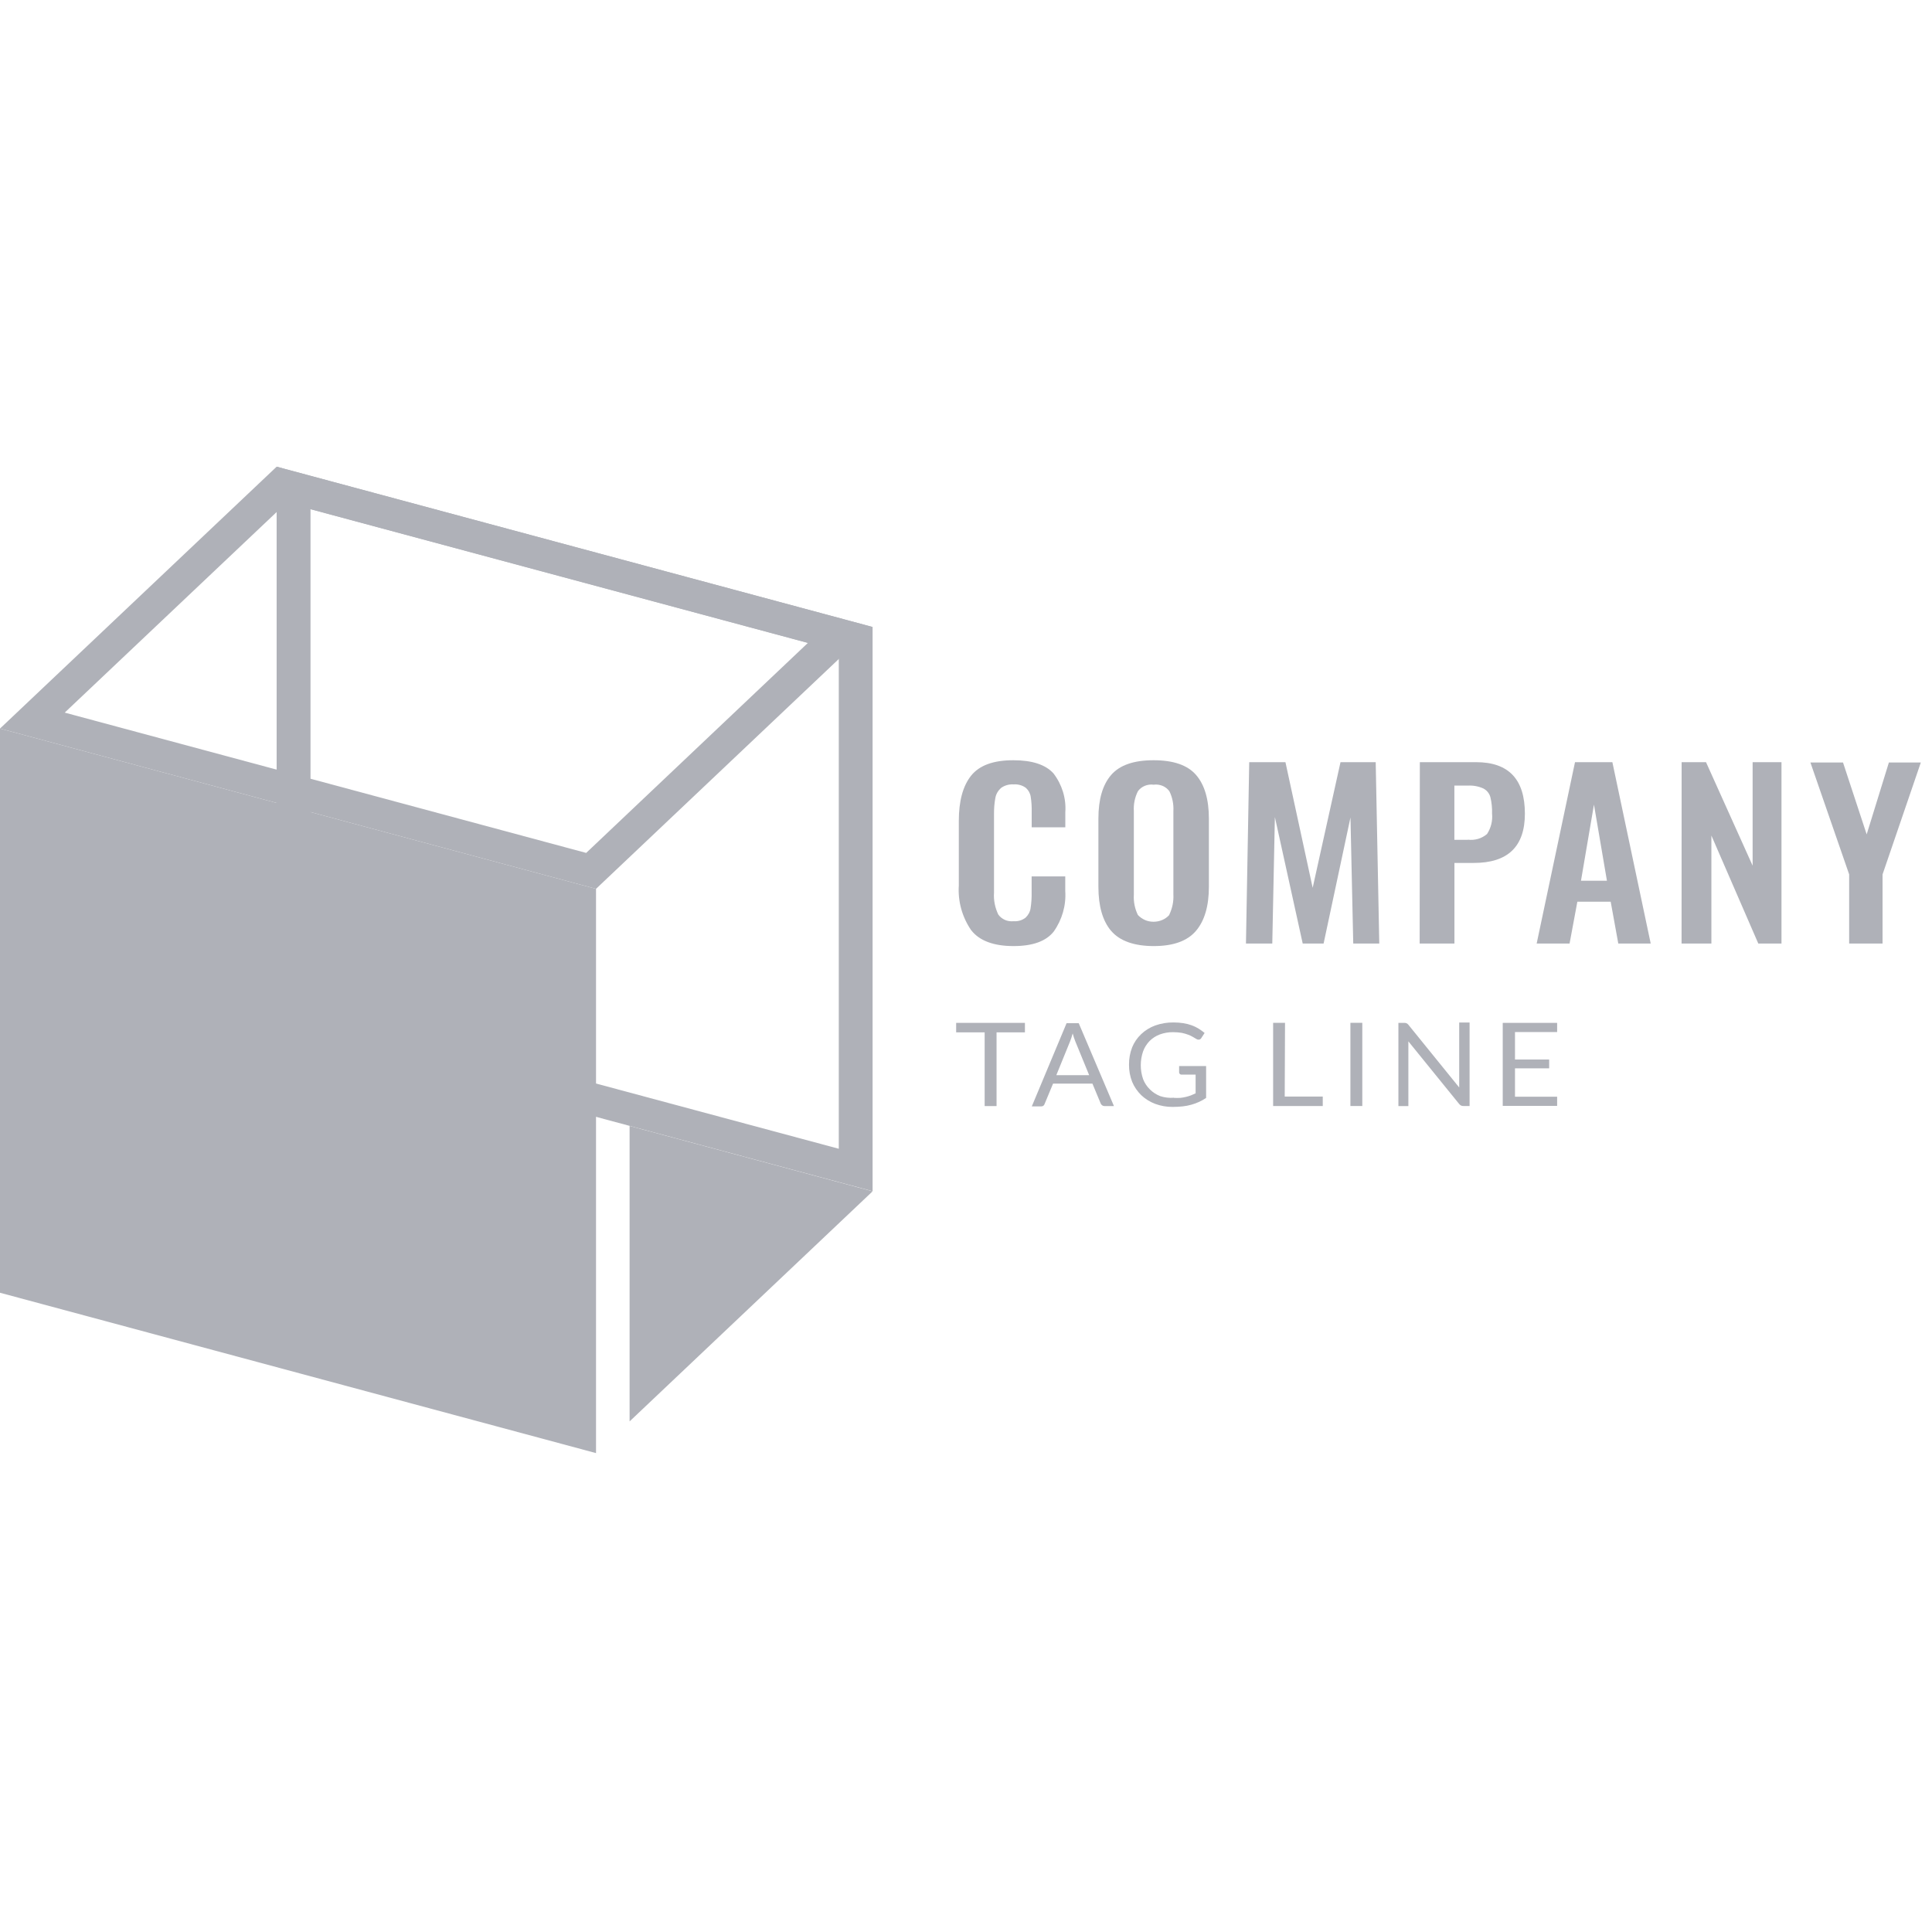
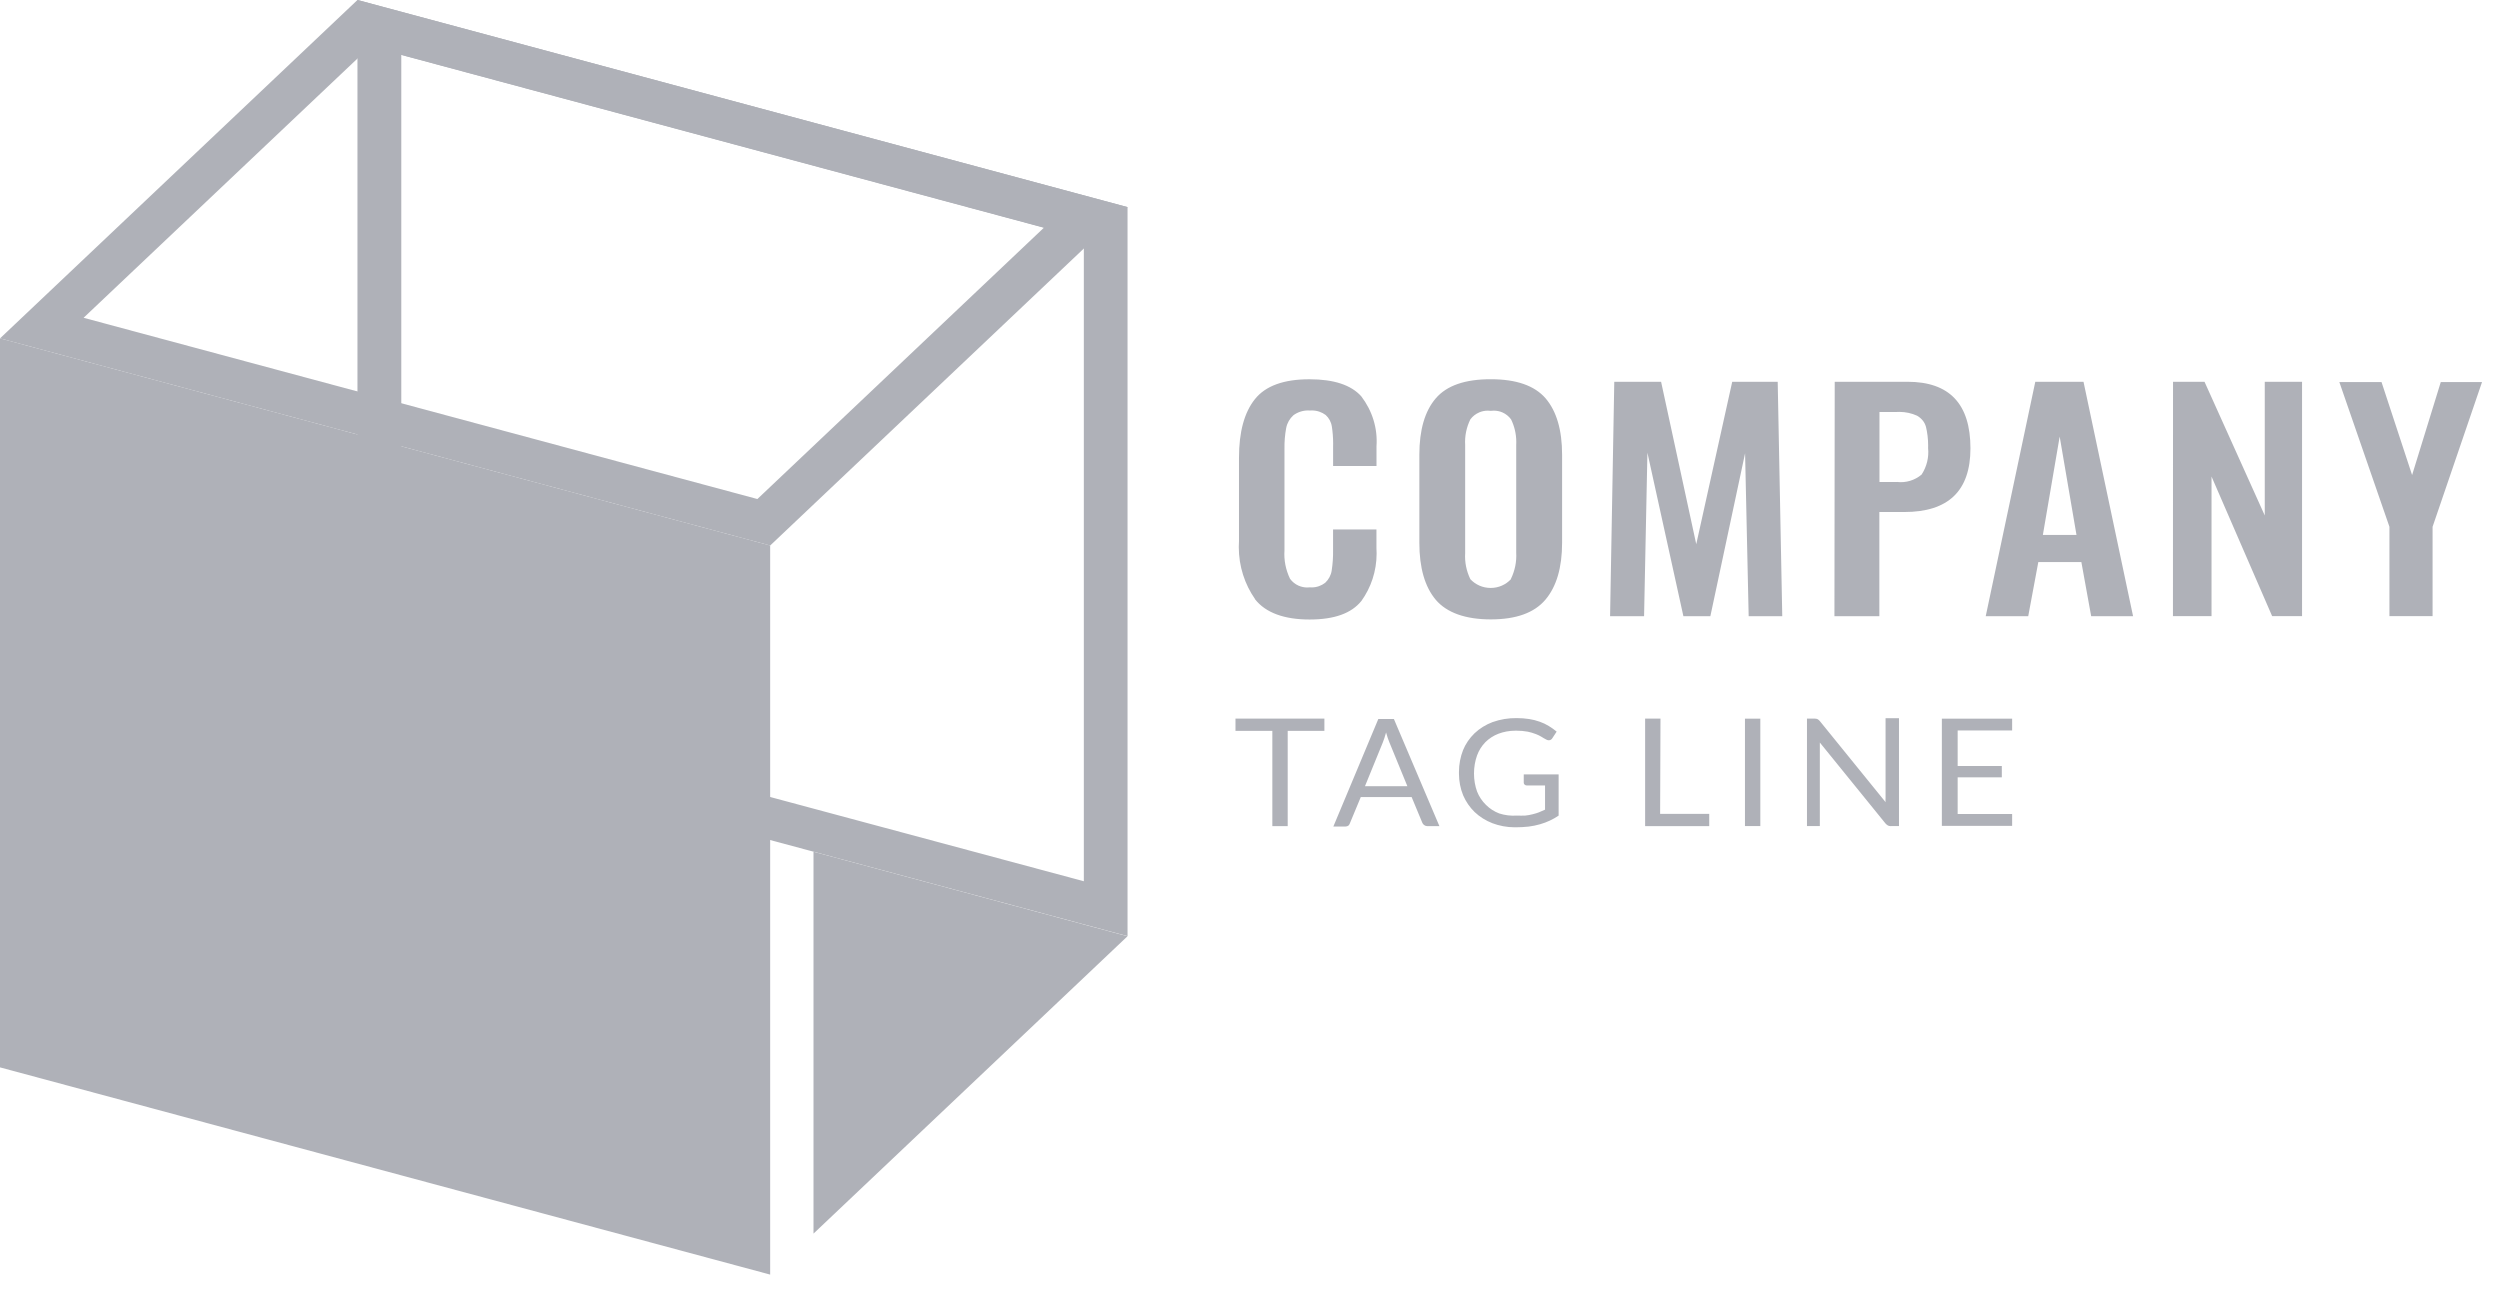
- <svg xmlns="http://www.w3.org/2000/svg" version="1.1" width="32" height="32" viewBox="0 0 32 32">
-   <path fill="#afb1b8" d="M16.086 15.408c-0.15-0.219-0.222-0.479-0.205-0.74v-1.072c0-0.329 0.068-0.579 0.204-0.749s0.369-0.256 0.701-0.255c0.311 0 0.532 0.073 0.663 0.218 0.142 0.186 0.212 0.413 0.196 0.641v0.252h-0.557v-0.255c0.002-0.084-0.003-0.167-0.016-0.25-0.008-0.057-0.036-0.109-0.080-0.148-0.057-0.043-0.129-0.063-0.202-0.058-0.076-0.005-0.152 0.016-0.212 0.061-0.048 0.044-0.081 0.101-0.092 0.164-0.016 0.088-0.023 0.176-0.022 0.265v1.301c-0.009 0.126 0.016 0.251 0.071 0.365 0.028 0.039 0.066 0.069 0.111 0.089s0.095 0.026 0.144 0.021c0.071 0.006 0.142-0.016 0.197-0.059 0.045-0.043 0.075-0.098 0.083-0.158 0.013-0.086 0.019-0.174 0.017-0.261v-0.264h0.557v0.241c0.016 0.239-0.052 0.476-0.192 0.674-0.128 0.159-0.346 0.239-0.666 0.239s-0.562-0.085-0.699-0.262z" />
-   <path fill="#afb1b8" d="M18.404 15.419c-0.141-0.167-0.211-0.41-0.211-0.732v-1.128c0-0.319 0.070-0.56 0.211-0.723s0.376-0.245 0.705-0.244c0.327 0 0.561 0.081 0.702 0.244s0.212 0.405 0.212 0.723v1.128c0 0.319-0.071 0.563-0.214 0.731s-0.376 0.252-0.699 0.252-0.564-0.085-0.705-0.251zM19.368 15.148c0.050-0.105 0.073-0.219 0.067-0.334v-1.381c0.006-0.113-0.016-0.225-0.066-0.327-0.028-0.039-0.068-0.071-0.114-0.090s-0.097-0.026-0.147-0.019c-0.050-0.007-0.101 0-0.147 0.019s-0.086 0.050-0.114 0.090c-0.051 0.102-0.074 0.215-0.067 0.327v1.388c-0.007 0.115 0.016 0.229 0.067 0.334 0.032 0.035 0.073 0.063 0.117 0.083s0.094 0.029 0.143 0.029 0.098-0.010 0.143-0.029c0.045-0.019 0.085-0.048 0.117-0.083v-0.007z" />
-   <path fill="#afb1b8" d="M20.692 12.624h0.599l0.451 2.081 0.461-2.081h0.583l0.059 3.004h-0.431l-0.046-2.088-0.445 2.088h-0.346l-0.461-2.095-0.043 2.095h-0.436l0.054-3.004z" />
-   <path fill="#afb1b8" d="M23.517 12.624h0.933c0.538 0 0.807 0.284 0.807 0.853 0 0.545-0.283 0.817-0.849 0.816h-0.318v1.335h-0.576l0.003-3.004zM24.314 13.908c0.057 0.007 0.115 0.002 0.169-0.014s0.105-0.044 0.147-0.080c0.066-0.101 0.095-0.221 0.083-0.339 0.003-0.092-0.006-0.183-0.028-0.273-0.008-0.030-0.023-0.058-0.042-0.082s-0.045-0.045-0.073-0.060c-0.080-0.036-0.168-0.053-0.257-0.048h-0.224v0.898h0.224z" />
-   <path fill="#afb1b8" d="M26.087 12.624h0.619l0.635 3.004h-0.537l-0.126-0.693h-0.552l-0.129 0.693h-0.545l0.635-3.004zM26.616 14.588l-0.215-1.261-0.215 1.261h0.431z" />
-   <path fill="#afb1b8" d="M27.854 12.624h0.403l0.772 1.714v-1.714h0.478v3.004h-0.384l-0.777-1.789v1.789h-0.494l0.001-3.004z" />
-   <path fill="#afb1b8" d="M30.628 14.483l-0.642-1.854h0.54l0.392 1.191 0.368-1.191h0.529l-0.634 1.854v1.145h-0.553v-1.145z" />
-   <path fill="#afb1b8" d="M16.976 16.942v0.157h-0.47v1.221h-0.197v-1.221h-0.472v-0.157h1.14z" />
-   <path fill="#afb1b8" d="M18.45 18.32h-0.152c-0.015 0.001-0.031-0.004-0.043-0.013-0.012-0.008-0.020-0.019-0.025-0.032l-0.136-0.327h-0.652l-0.136 0.327c-0.004 0.014-0.011 0.026-0.021 0.037-0.012 0.009-0.027 0.014-0.043 0.013h-0.152l0.576-1.378h0.201l0.583 1.372zM17.496 17.808h0.544l-0.23-0.561c-0.017-0.042-0.031-0.086-0.043-0.13-0.008 0.026-0.015 0.051-0.022 0.073l-0.021 0.058-0.228 0.56z" />
-   <path fill="#afb1b8" d="M19.443 18.184c0.036 0.002 0.072 0.002 0.108 0 0.031-0.003 0.062-0.009 0.092-0.016 0.028-0.007 0.056-0.015 0.083-0.025 0.025-0.010 0.051-0.022 0.077-0.034v-0.31h-0.23c-0.006 0-0.011-0-0.017-0.002s-0.010-0.005-0.014-0.009c-0.004-0.003-0.007-0.007-0.009-0.011s-0.003-0.009-0.003-0.014v-0.106h0.447v0.528c-0.037 0.025-0.075 0.047-0.115 0.065s-0.084 0.035-0.128 0.047c-0.047 0.013-0.095 0.023-0.144 0.028-0.056 0.006-0.112 0.009-0.168 0.009-0.099 0.001-0.198-0.017-0.29-0.051-0.086-0.033-0.165-0.082-0.23-0.144-0.064-0.063-0.115-0.137-0.149-0.218-0.036-0.091-0.054-0.188-0.053-0.286-0.001-0.098 0.016-0.196 0.052-0.288 0.033-0.082 0.084-0.156 0.149-0.218s0.144-0.111 0.23-0.143c0.099-0.035 0.203-0.053 0.309-0.051 0.054-0 0.107 0.004 0.16 0.012 0.047 0.007 0.093 0.019 0.137 0.035 0.040 0.014 0.079 0.033 0.115 0.055 0.035 0.022 0.069 0.046 0.1 0.072l-0.055 0.085c-0.004 0.008-0.011 0.014-0.019 0.019s-0.017 0.007-0.026 0.007c-0.013-0-0.025-0.004-0.036-0.011-0.017-0.009-0.036-0.020-0.056-0.033-0.025-0.015-0.050-0.027-0.077-0.037-0.034-0.013-0.070-0.023-0.106-0.031-0.048-0.008-0.097-0.012-0.146-0.012-0.076-0.001-0.151 0.012-0.222 0.038-0.064 0.024-0.122 0.062-0.169 0.109-0.048 0.050-0.084 0.108-0.107 0.171-0.051 0.149-0.051 0.31 0 0.459 0.025 0.065 0.064 0.124 0.115 0.173 0.047 0.047 0.105 0.084 0.168 0.109 0.073 0.024 0.151 0.033 0.228 0.027z" />
-   <path fill="#afb1b8" d="M21.28 18.162h0.629v0.157h-0.822v-1.378h0.197l-0.005 1.221z" />
-   <path fill="#afb1b8" d="M22.564 18.319h-0.197v-1.378h0.197v1.378z" />
-   <path fill="#afb1b8" d="M23.297 16.948c0.012 0.006 0.022 0.015 0.030 0.025l0.842 1.039c-0.001-0.016-0.001-0.033 0-0.049 0-0.015 0-0.031 0-0.045v-0.982h0.172v1.383h-0.099c-0.015 0.001-0.029-0.002-0.043-0.008-0.012-0.007-0.023-0.016-0.031-0.026l-0.841-1.037c0 0.016 0 0.032 0 0.047s0 0.029 0 0.043v0.982h-0.165v-1.378h0.103c0.011 0 0.022 0.002 0.032 0.007z" />
-   <path fill="#afb1b8" d="M25.791 16.942v0.152h-0.698v0.455h0.566v0.146h-0.566v0.47h0.698v0.152h-0.901v-1.375h0.901z" />
-   <path fill="#afb1b8" d="M5.143 8.433l8.75 2.352v8.242l-8.75-2.351v-8.243zM4.582 7.73v9.346l9.871 2.654v-9.345l-9.871-2.655z" />
-   <path fill="#afb1b8" d="M9.872 24.068l-9.872-2.656v-9.345l9.872 2.655v9.346z" />
-   <path fill="#afb1b8" d="M4.745 8.327l8.636 2.322-3.672 3.478-8.637-2.324 3.674-3.477zM4.582 7.73l-4.582 4.337 9.872 2.655 4.581-4.337-9.871-2.655z" />
-   <path fill="#afb1b8" d="M10.428 23.543l4.025-3.811-4.025-1.083v4.895z" />
+ <svg xmlns="http://www.w3.org/2000/svg" version="1.1" width="62" height="32" viewBox="0 0 62 32">
+   <path fill="#afb1b8" d="M31.123 14.854c-0.251-0.36-0.401-0.806-0.401-1.287 0-0.050 0.002-0.101 0.005-0.15l-0 0.007v-2.074c0-0.637 0.131-1.12 0.394-1.45s0.715-0.495 1.356-0.494c0.602 0 1.030 0.141 1.282 0.422 0.275 0.359 0.41 0.798 0.378 1.241v0.487h-1.076v-0.494c0-0.019 0.001-0.041 0.001-0.064 0-0.148-0.012-0.293-0.034-0.435l0.002 0.016c-0.017-0.115-0.073-0.214-0.153-0.287l-0-0c-0.095-0.071-0.215-0.113-0.345-0.113-0.016 0-0.032 0.001-0.048 0.002l0.002-0c-0.014-0.001-0.029-0.002-0.045-0.002-0.137 0-0.264 0.045-0.367 0.121l0.002-0.001c-0.090 0.081-0.154 0.19-0.178 0.313l-0.001 0.004c-0.031 0.169-0.045 0.341-0.042 0.513v2.518c-0.017 0.243 0.031 0.486 0.138 0.707 0.055 0.075 0.128 0.134 0.212 0.171l0.003 0.001c0.063 0.027 0.136 0.044 0.213 0.044 0.023 0 0.045-0.001 0.067-0.004l-0.003 0c0.013 0.001 0.029 0.002 0.044 0.002 0.128 0 0.245-0.044 0.338-0.117l-0.001 0.001c0.084-0.079 0.142-0.184 0.16-0.303l0-0.003c0.026-0.167 0.037-0.336 0.034-0.504v-0.511h1.076v0.466c0.003 0.038 0.004 0.083 0.004 0.129 0 0.441-0.141 0.85-0.38 1.182l0.004-0.006c-0.247 0.308-0.669 0.462-1.288 0.462s-1.088-0.164-1.354-0.506zM35.608 14.876c-0.272-0.323-0.408-0.794-0.408-1.416v-2.183c0-0.616 0.136-1.082 0.408-1.399s0.726-0.474 1.364-0.473c0.633 0 1.085 0.158 1.358 0.473 0.271 0.317 0.41 0.783 0.41 1.399v2.183c0 0.616-0.139 1.089-0.415 1.414s-0.726 0.487-1.353 0.487c-0.626 0-1.090-0.164-1.364-0.485zM37.473 14.352c0.097-0.202 0.142-0.424 0.129-0.646v-2.672c0.001-0.021 0.002-0.047 0.002-0.072 0-0.204-0.048-0.397-0.133-0.569l0.003 0.007c-0.056-0.076-0.13-0.136-0.216-0.173l-0.003-0.001c-0.062-0.027-0.135-0.042-0.211-0.042-0.026 0-0.051 0.002-0.076 0.005l0.003-0c-0.022-0.003-0.047-0.005-0.073-0.005-0.077 0-0.15 0.016-0.216 0.044l0.004-0.001c-0.090 0.038-0.165 0.098-0.22 0.172l-0.001 0.001c-0.097 0.197-0.142 0.415-0.129 0.633v2.685c-0.014 0.223 0.031 0.444 0.129 0.646 0.063 0.067 0.138 0.121 0.223 0.158l0.004 0.002c0.082 0.036 0.177 0.057 0.277 0.057s0.195-0.021 0.281-0.059l-0.005 0.002c0.089-0.039 0.164-0.093 0.226-0.16l0-0v-0.013zM40.035 9.468h1.16l0.872 4.028 0.892-4.028h1.128l0.113 5.813h-0.833l-0.089-4.040-0.861 4.040h-0.669l-0.892-4.054-0.083 4.054h-0.843l0.104-5.812zM45.5 9.468h1.806c1.041 0 1.561 0.55 1.561 1.651 0 1.054-0.548 1.58-1.643 1.579h-0.616v2.583h-1.114l0.007-5.812zM47.043 11.952c0.11 0.014 0.222 0.004 0.328-0.028s0.203-0.085 0.285-0.155c0.128-0.197 0.184-0.427 0.161-0.657 0.001-0.019 0.001-0.042 0.001-0.064 0-0.164-0.020-0.324-0.057-0.476l0.003 0.014c-0.017-0.062-0.045-0.115-0.083-0.161l0.001 0.001c-0.039-0.047-0.085-0.086-0.138-0.116l-0.002-0.001c-0.129-0.059-0.279-0.094-0.438-0.094-0.021 0-0.042 0.001-0.063 0.002l0.003-0h-0.433v1.736h0.433zM50.474 9.468h1.197l1.229 5.813h-1.039l-0.243-1.341h-1.068l-0.25 1.341h-1.054l1.229-5.812zM51.497 13.267l-0.417-2.44-0.417 2.44h0.834zM53.891 9.468h0.781l1.494 3.316v-3.316h0.925v5.812h-0.742l-1.503-3.462v3.462h-0.957l0.002-5.812zM59.258 13.064l-1.242-3.588h1.046l0.758 2.305 0.711-2.305h1.023l-1.226 3.588v2.216h-1.070v-2.216zM32.845 17.822v0.304h-0.91v2.362h-0.381v-2.362h-0.914v-0.304h2.205zM35.697 20.488h-0.294c-0.002 0-0.005 0-0.008 0-0.028 0-0.054-0.010-0.075-0.026l0 0c-0.022-0.015-0.038-0.036-0.048-0.060l-0-0.001-0.263-0.633h-1.262l-0.263 0.633c-0.008 0.028-0.022 0.052-0.040 0.072l0-0c-0.021 0.016-0.047 0.025-0.076 0.025-0.002 0-0.005-0-0.007-0h-0.294l1.115-2.666h0.387l1.128 2.655zM33.85 19.498h1.053l-0.445-1.085c-0.028-0.067-0.057-0.15-0.080-0.236l-0.003-0.014-0.042 0.141-0.040 0.111-0.442 1.083zM37.619 20.226c0.070 0.003 0.139 0.003 0.209 0 0.061-0.006 0.12-0.017 0.179-0.032 0.064-0.015 0.117-0.032 0.169-0.052l-0.009 0.003c0.049-0.019 0.098-0.042 0.15-0.065v-0.6h-0.446c-0.002 0-0.003 0-0.005 0-0.021 0-0.041-0.008-0.055-0.021l0 0c-0.014-0.011-0.022-0.028-0.022-0.047 0-0.001 0-0.001 0-0.002v0-0.205h0.865v1.022c-0.135 0.092-0.291 0.166-0.459 0.214l-0.012 0.003c-0.079 0.023-0.173 0.043-0.27 0.055l-0.009 0.001c-0.096 0.011-0.208 0.017-0.321 0.017-0.001 0-0.003 0-0.004 0h0c-0.004 0-0.008 0-0.013 0-0.197 0-0.386-0.037-0.56-0.103l0.011 0.004c-0.173-0.067-0.321-0.161-0.446-0.279l0.001 0.001c-0.12-0.117-0.218-0.258-0.285-0.414l-0.003-0.008c-0.065-0.158-0.102-0.342-0.102-0.534 0-0.007 0-0.013 0-0.020v0.001c-0-0.006-0-0.012-0-0.019 0-0.194 0.037-0.379 0.104-0.549l-0.004 0.010c0.064-0.158 0.162-0.301 0.287-0.422 0.127-0.12 0.279-0.214 0.446-0.277 0.191-0.068 0.394-0.102 0.598-0.099 0.104 0 0.207 0.007 0.31 0.023 0.090 0.014 0.179 0.036 0.264 0.067 0.079 0.028 0.153 0.063 0.223 0.106 0.069 0.042 0.134 0.088 0.195 0.139l-0.108 0.165c-0.009 0.015-0.021 0.027-0.036 0.036l-0 0c-0.015 0.009-0.032 0.014-0.051 0.014h-0c-0.026-0.001-0.049-0.008-0.069-0.021l0.001 0c-0.044-0.023-0.080-0.043-0.114-0.066l0.005 0.003c-0.042-0.026-0.092-0.050-0.143-0.070l-0.007-0.002c-0.057-0.023-0.126-0.043-0.197-0.058l-0.008-0.001c-0.081-0.015-0.173-0.023-0.268-0.023-0.005 0-0.011 0-0.016 0h0.001c-0.004-0-0.009-0-0.013-0-0.15 0-0.293 0.027-0.425 0.077l0.008-0.003c-0.128 0.049-0.237 0.121-0.328 0.211l0-0c-0.093 0.096-0.163 0.209-0.207 0.332-0.047 0.132-0.075 0.285-0.075 0.444s0.027 0.312 0.078 0.454l-0.003-0.009c0.049 0.125 0.125 0.24 0.223 0.335 0.092 0.092 0.202 0.163 0.326 0.211 0.142 0.046 0.292 0.064 0.442 0.053zM41.172 20.184h1.217v0.304h-1.59v-2.666h0.381l-0.009 2.362zM43.656 20.487h-0.381v-2.664h0.381v2.666zM45.074 17.834c0.022 0.013 0.042 0.029 0.058 0.049l1.63 2.010c-0.001-0.014-0.002-0.031-0.002-0.048s0.001-0.033 0.002-0.050l-0 0.002v-1.986h0.333v2.676h-0.192c-0.004 0-0.009 0.001-0.013 0.001-0.025 0-0.049-0.006-0.071-0.016l0.001 0c-0.023-0.014-0.043-0.031-0.060-0.050l-0-0-1.628-2.007v2.072h-0.319v-2.665h0.198c0.022 0 0.043 0.004 0.063 0.013zM49.901 17.822v0.294h-1.351v0.88h1.095v0.282h-1.095v0.91h1.351v0.294h-1.743v-2.659h1.743zM9.95 1.359l16.929 4.55v15.946l-16.927-4.547v-15.949zM8.865 0v18.081l19.098 5.135v-18.080l-19.098-5.137z" />
+   <path fill="#afb1b8" d="M19.1 31.61l-19.1-5.139v-18.080l19.1 5.137v18.082z" />
+   <path fill="#afb1b8" d="M9.181 1.155l16.707 4.493-7.105 6.728-16.71-4.495 7.107-6.727zM8.865 0l-8.865 8.392 19.1 5.137 8.863-8.392-19.098-5.137zM20.175 30.593l7.787-7.374-7.787-2.096v9.47z" />
</svg>
